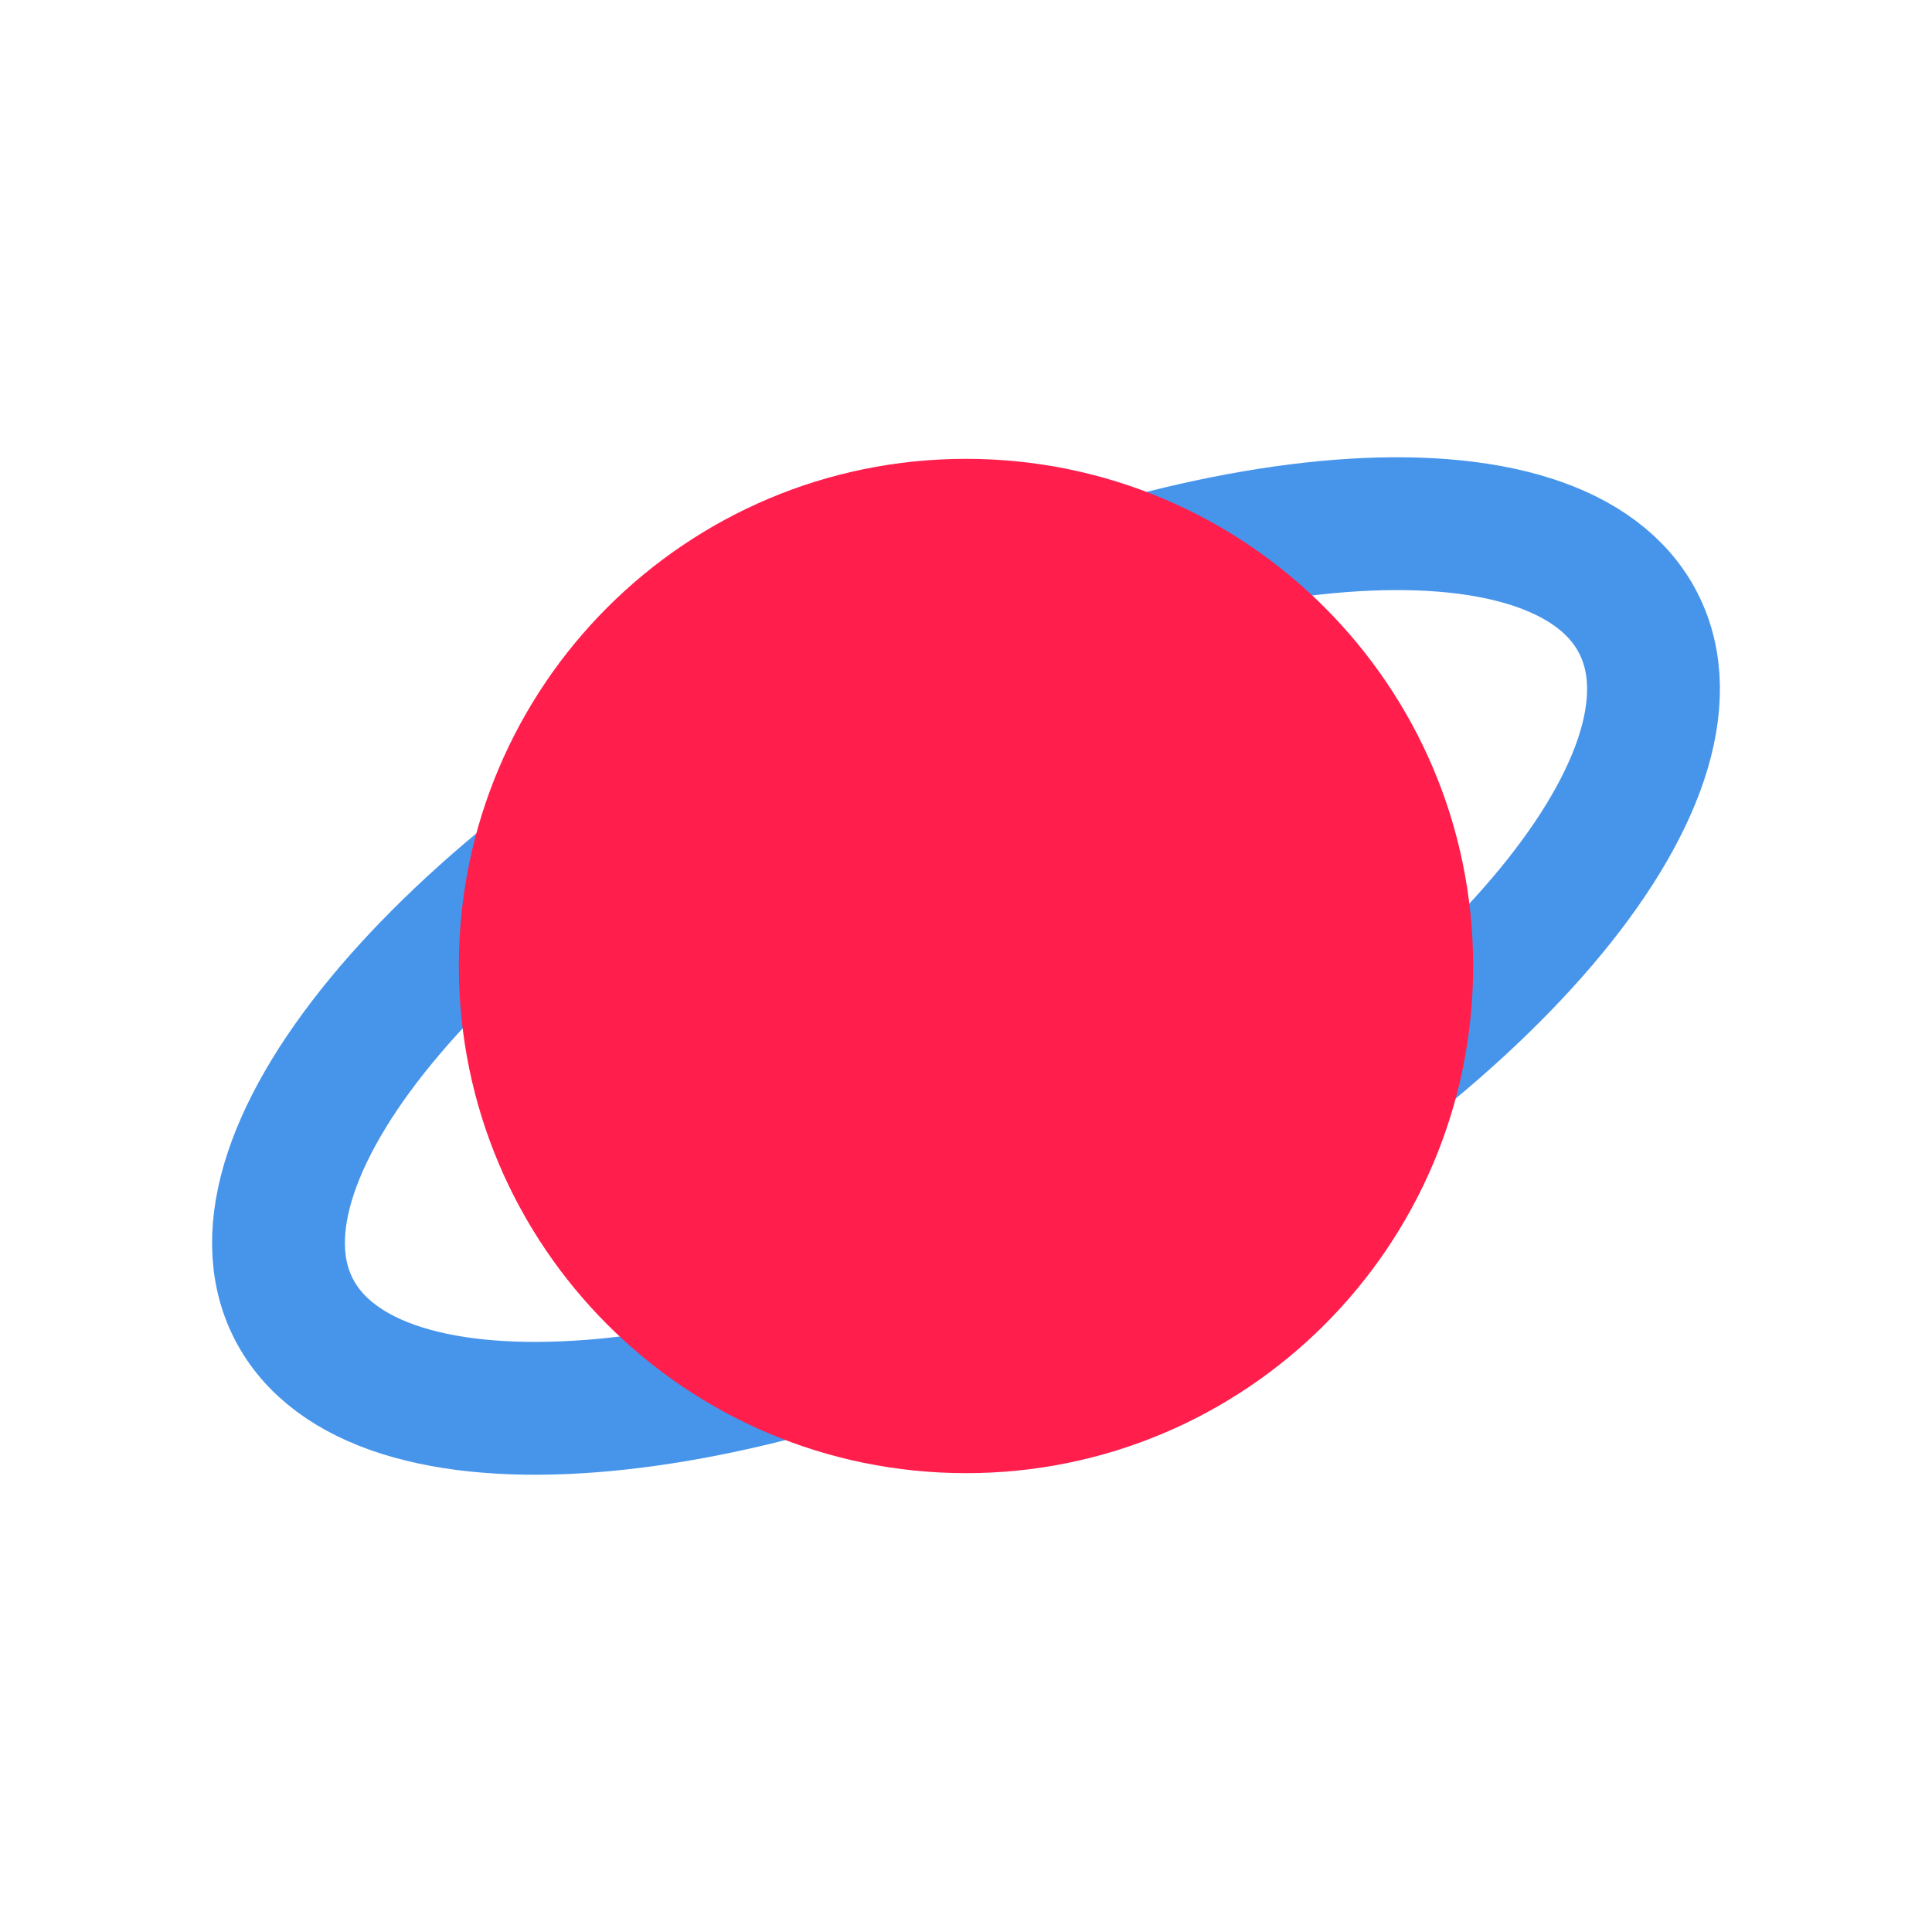
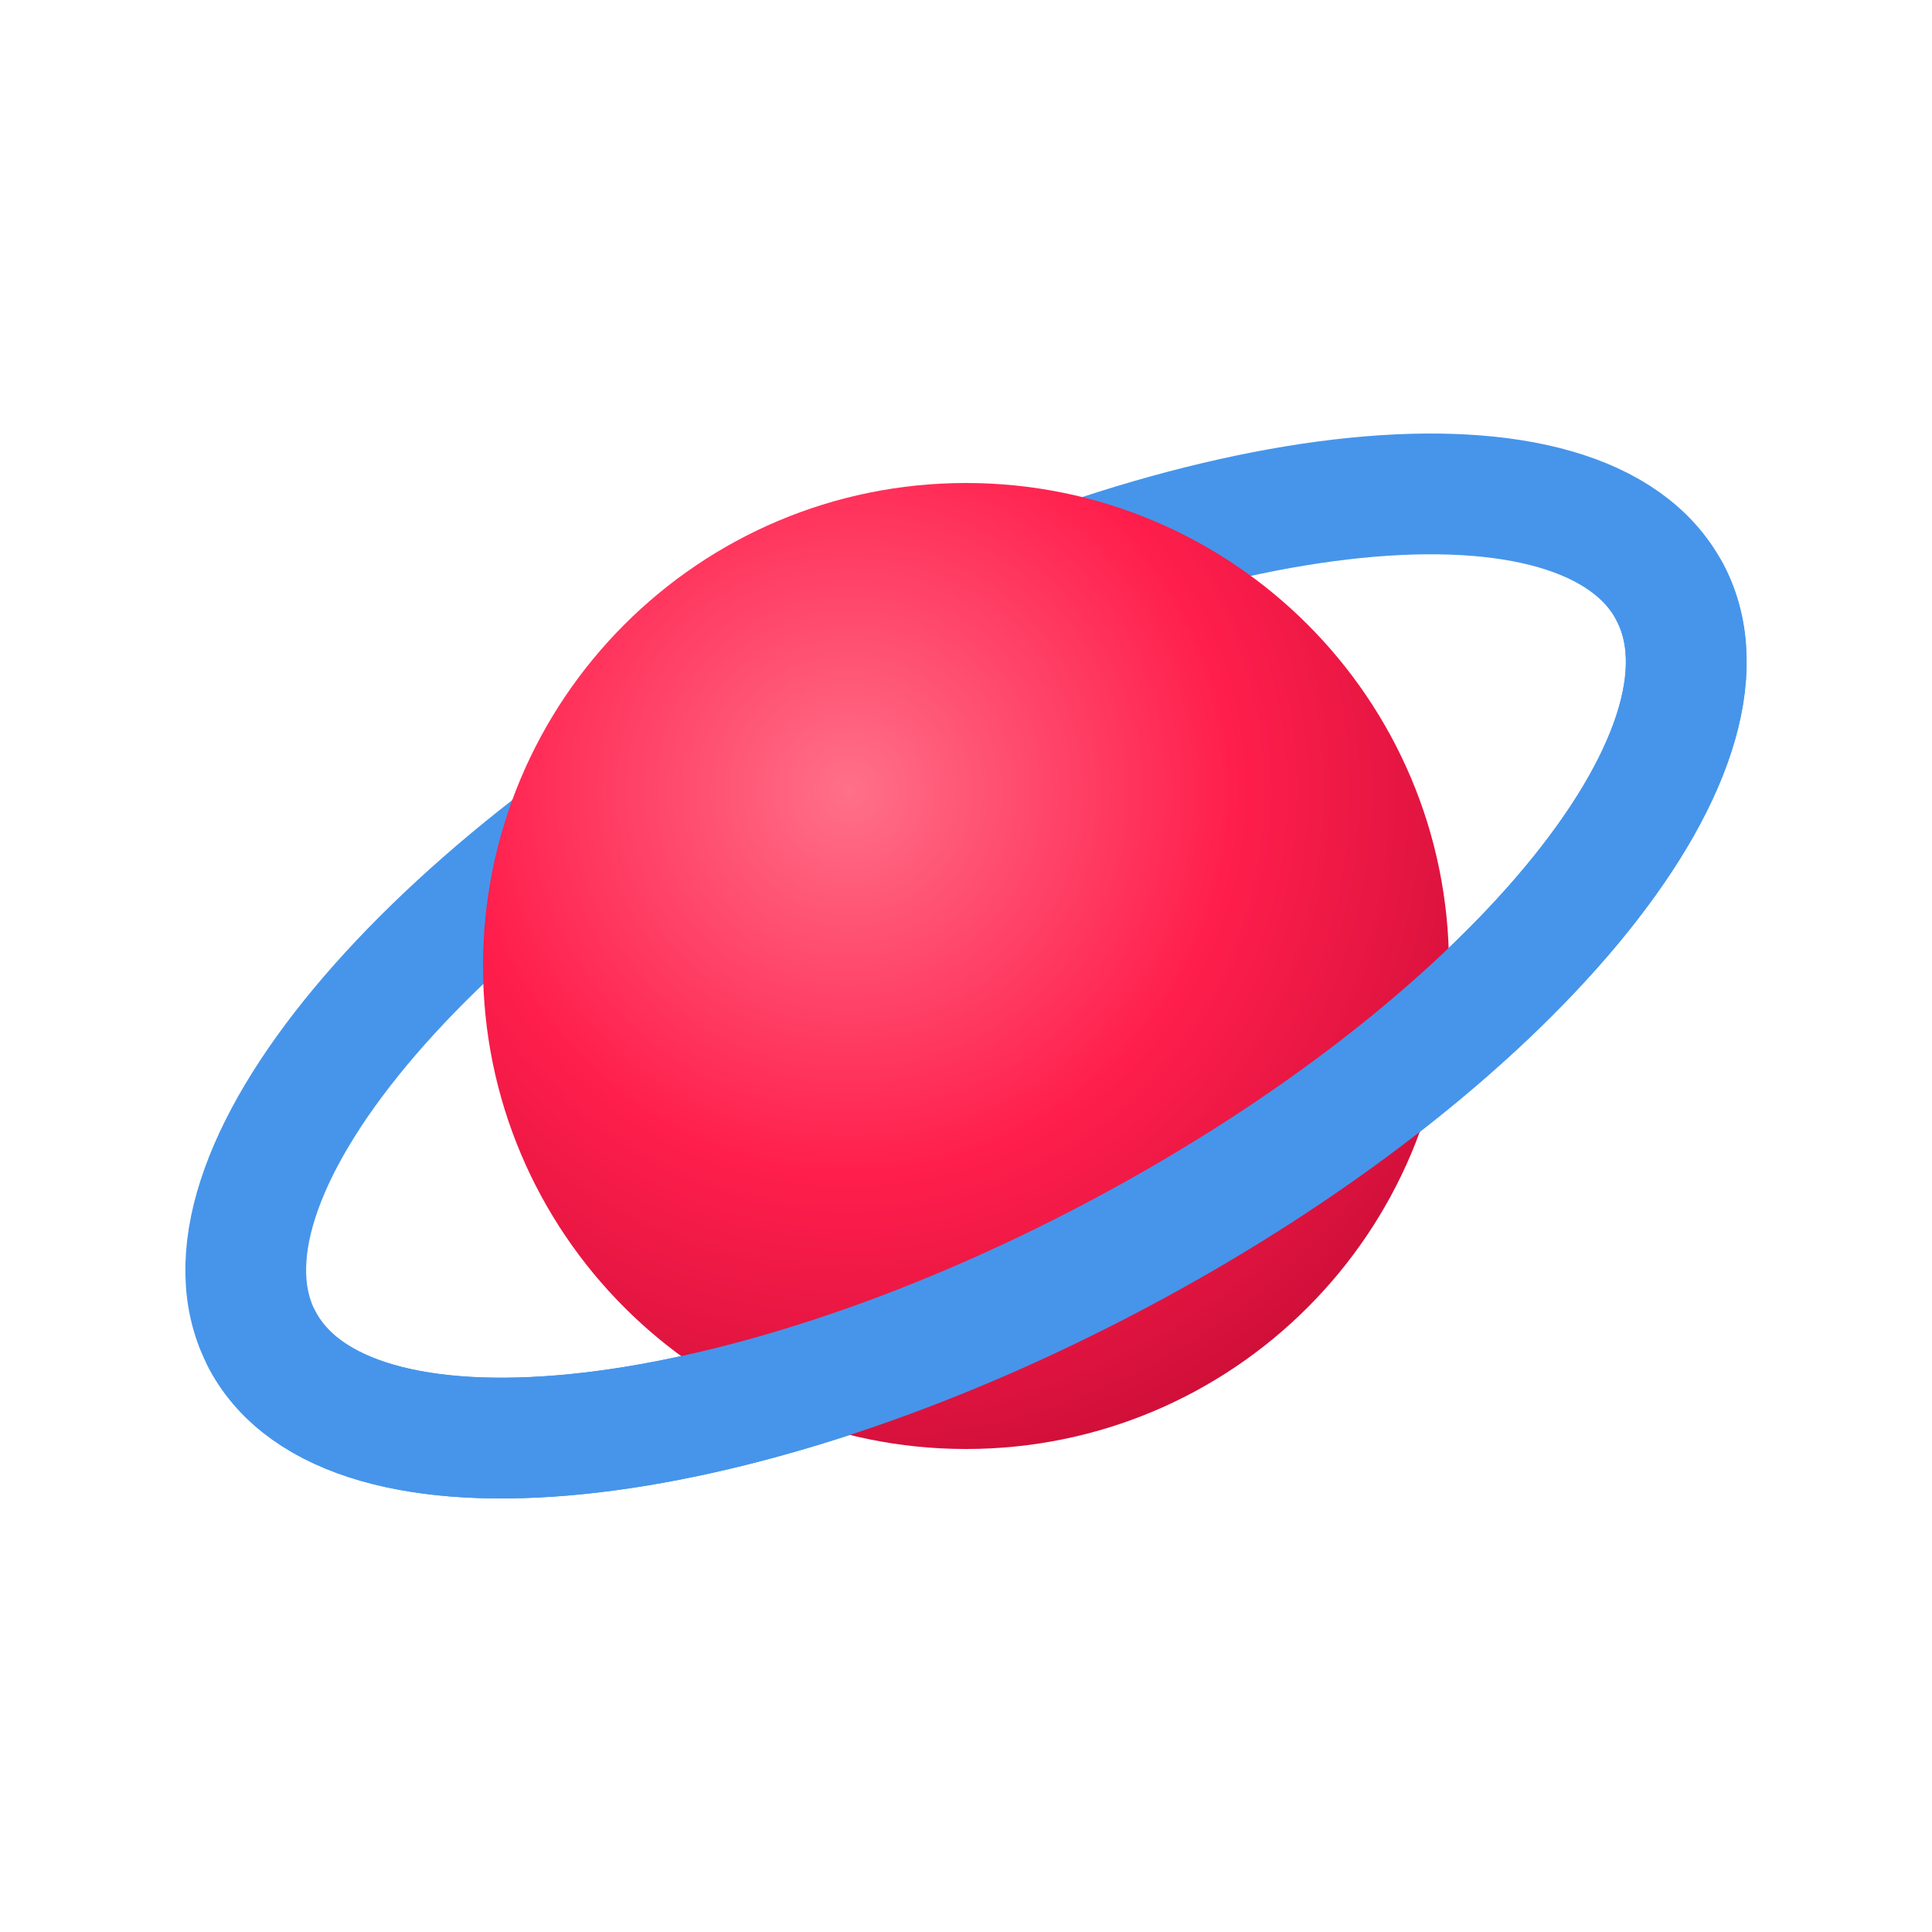
<svg xmlns="http://www.w3.org/2000/svg" viewBox="0 0 32 32" role="img" aria-label="Quarkus Guru" width="32" height="32">
-   <ellipse cx="16" cy="16" rx="12.5" ry="5.2" fill="none" stroke="#4695EB" stroke-width="2.2" transform="rotate(-27 16 16)" />
-   <circle cx="16" cy="16" r="8.4" fill="#FF1E4C" />
+   <defs>
+     <radialGradient id="qg-nucleus" cx="38%" cy="32%" r="72%">
+       <stop offset="0%" stop-color="#ff7089" />
+       <stop offset="55%" stop-color="#ff1e4c" />
+       <stop offset="100%" stop-color="#cf0f39" />
+     </radialGradient>
+   </defs>
+   <ellipse cx="16" cy="16" rx="13.2" ry="5.4" fill="none" stroke="#4695eb" stroke-width="2" stroke-linecap="round" transform="rotate(-28 16 16)" />
+   <circle cx="16" cy="16" r="8" fill="url(#qg-nucleus)" />
+   <path d="M2.8,16 A13.2,5.4 0 0 0 29.2,16" fill="none" stroke="#4695eb" stroke-width="2" stroke-linecap="round" transform="rotate(-28 16 16)" />
</svg>
